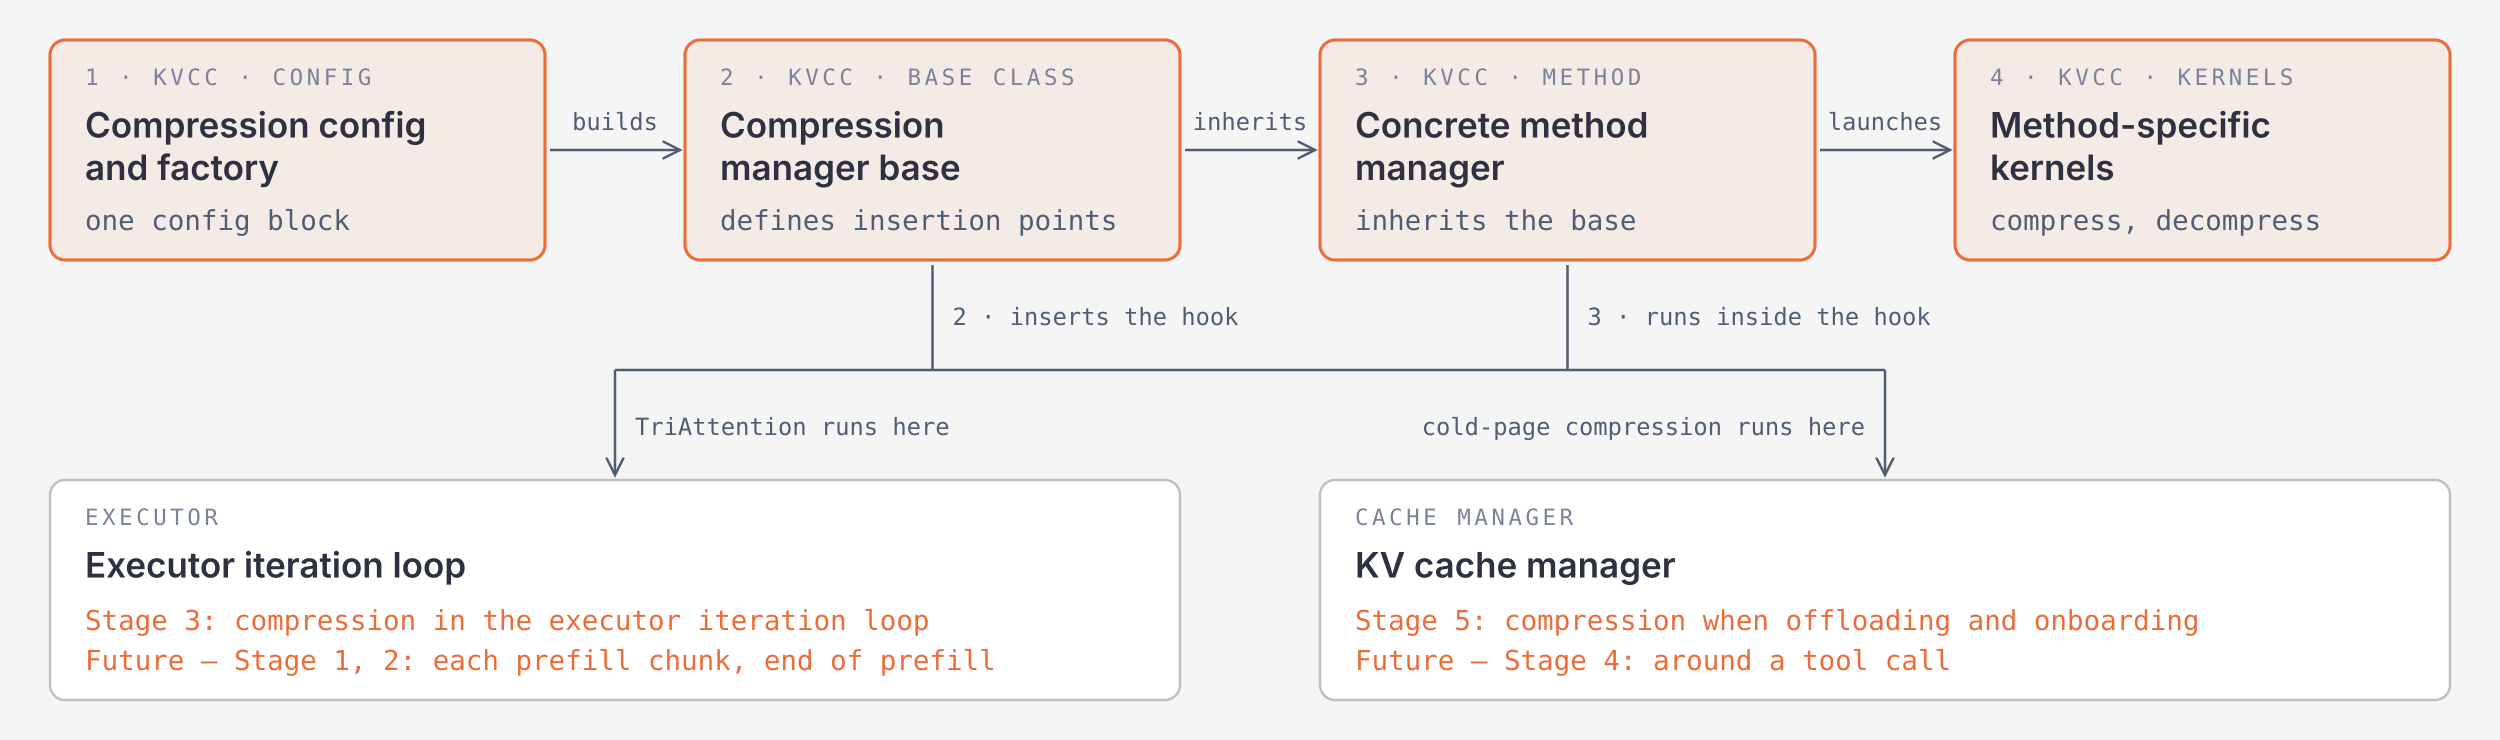
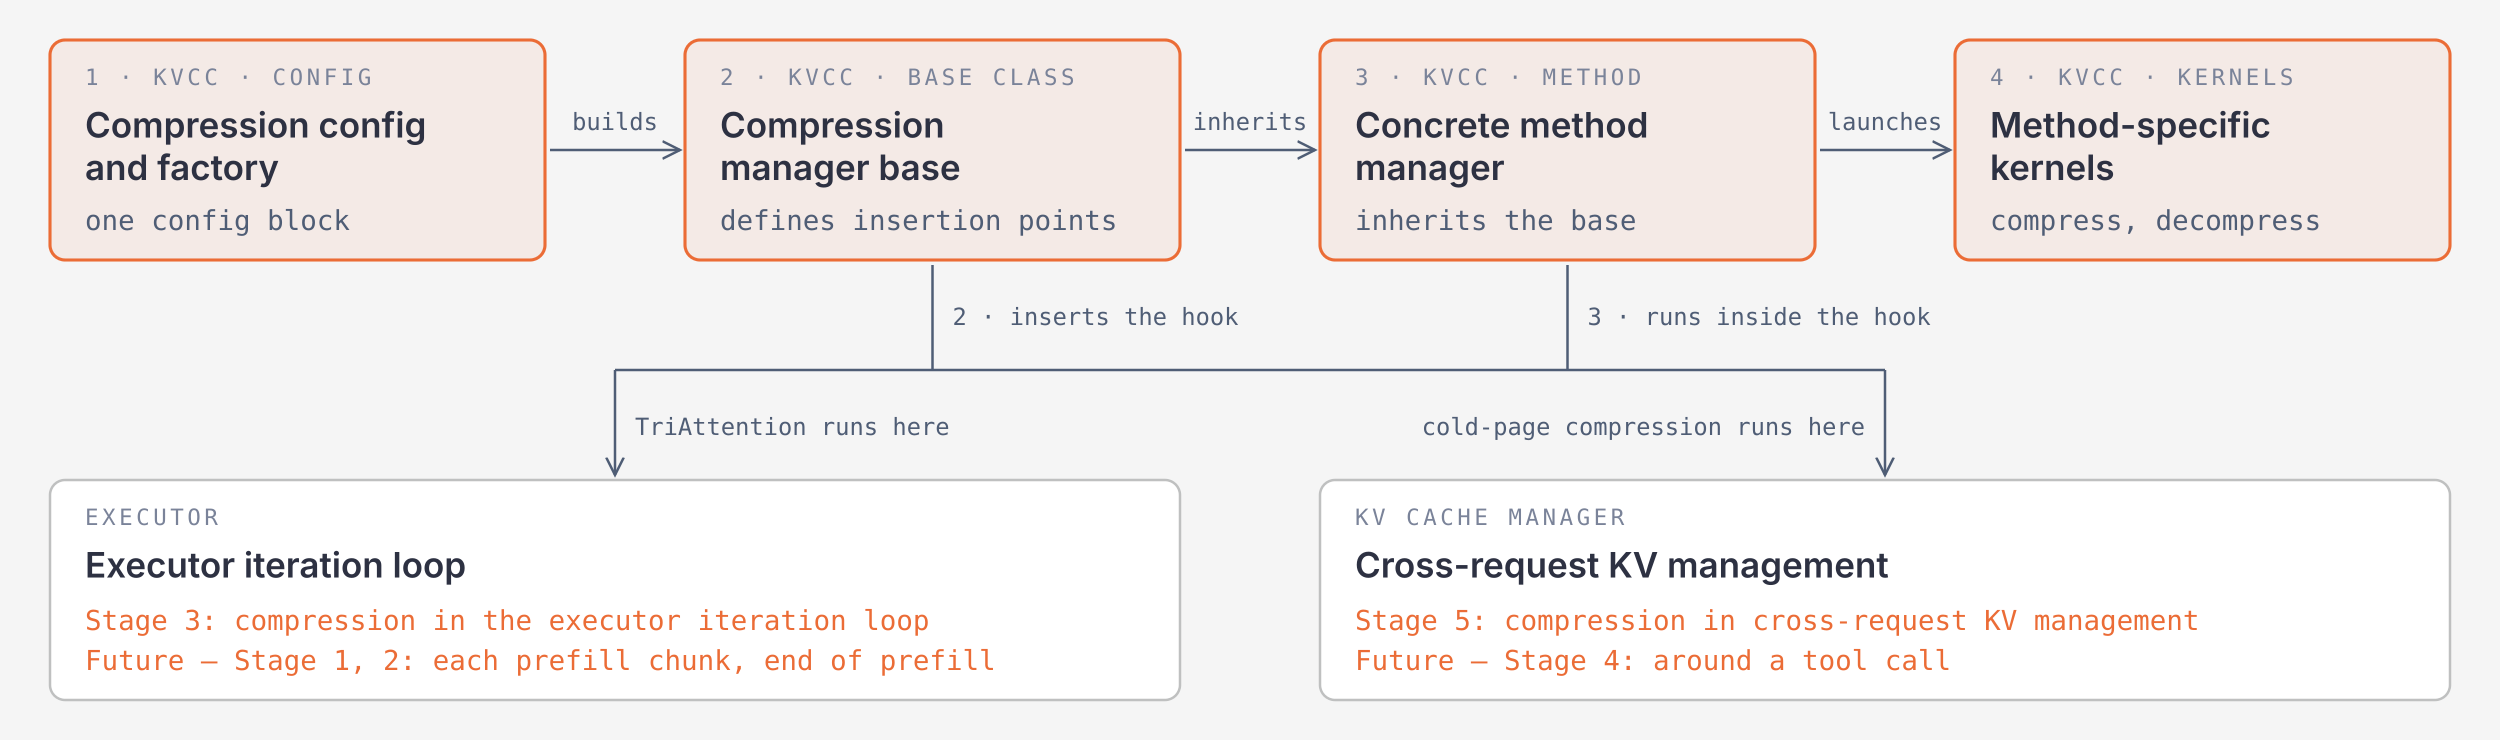
<svg xmlns="http://www.w3.org/2000/svg" viewBox="0 0 1000 296" width="1000" height="296">
  <defs>
    <marker id="ah" markerWidth="8" markerHeight="8" refX="7" refY="4" orient="auto" markerUnits="userSpaceOnUse">
      <path d="M0,0.5 L7,4 L0,7.5" fill="none" stroke="#4f5d75" stroke-width="1" />
    </marker>
  </defs>
  <rect width="1000" height="296" fill="#f5f5f5" />
  <rect x="20" y="16" width="198" height="88" rx="6" fill="rgba(235,108,54,0.08)" stroke="#eb6c36" stroke-width="1.25" />
  <text x="34" y="34" font-family="'Geist Mono','SFMono-Regular',Menlo,Consolas,monospace" font-size="9" font-weight="500" letter-spacing="1.4" fill="#7a8399" text-anchor="start">1 · KVCC · CONFIG</text>
  <text x="34" y="55" font-family="'Geist','Inter',system-ui,-apple-system,'Segoe UI',sans-serif" font-size="14" font-weight="600" fill="#2d3142" text-anchor="start">Compression config</text>
  <text x="34" y="72" font-family="'Geist','Inter',system-ui,-apple-system,'Segoe UI',sans-serif" font-size="14" font-weight="600" fill="#2d3142" text-anchor="start">and factory</text>
  <text x="34" y="92" font-family="'Geist Mono','SFMono-Regular',Menlo,Consolas,monospace" font-size="11" font-weight="500" fill="#4f5d75" text-anchor="start">one config block</text>
  <path d="M220,60.0 L272,60.0" fill="none" stroke="#4f5d75" stroke-width="1" marker-end="url(#ah)" />
  <text x="246.0" y="52.0" font-family="'Geist Mono','SFMono-Regular',Menlo,Consolas,monospace" font-size="9.5" fill="#4f5d75" text-anchor="middle">builds</text>
  <rect x="274" y="16" width="198" height="88" rx="6" fill="rgba(235,108,54,0.08)" stroke="#eb6c36" stroke-width="1.25" />
  <text x="288" y="34" font-family="'Geist Mono','SFMono-Regular',Menlo,Consolas,monospace" font-size="9" font-weight="500" letter-spacing="1.4" fill="#7a8399" text-anchor="start">2 · KVCC · BASE CLASS</text>
  <text x="288" y="55" font-family="'Geist','Inter',system-ui,-apple-system,'Segoe UI',sans-serif" font-size="14" font-weight="600" fill="#2d3142" text-anchor="start">Compression</text>
  <text x="288" y="72" font-family="'Geist','Inter',system-ui,-apple-system,'Segoe UI',sans-serif" font-size="14" font-weight="600" fill="#2d3142" text-anchor="start">manager base</text>
  <text x="288" y="92" font-family="'Geist Mono','SFMono-Regular',Menlo,Consolas,monospace" font-size="11" font-weight="500" fill="#4f5d75" text-anchor="start">defines insertion points</text>
  <path d="M474,60.0 L526,60.0" fill="none" stroke="#4f5d75" stroke-width="1" marker-end="url(#ah)" />
  <text x="500.0" y="52.0" font-family="'Geist Mono','SFMono-Regular',Menlo,Consolas,monospace" font-size="9.5" fill="#4f5d75" text-anchor="middle">inherits</text>
  <rect x="528" y="16" width="198" height="88" rx="6" fill="rgba(235,108,54,0.08)" stroke="#eb6c36" stroke-width="1.25" />
  <text x="542" y="34" font-family="'Geist Mono','SFMono-Regular',Menlo,Consolas,monospace" font-size="9" font-weight="500" letter-spacing="1.4" fill="#7a8399" text-anchor="start">3 · KVCC · METHOD</text>
  <text x="542" y="55" font-family="'Geist','Inter',system-ui,-apple-system,'Segoe UI',sans-serif" font-size="14" font-weight="600" fill="#2d3142" text-anchor="start">Concrete method</text>
  <text x="542" y="72" font-family="'Geist','Inter',system-ui,-apple-system,'Segoe UI',sans-serif" font-size="14" font-weight="600" fill="#2d3142" text-anchor="start">manager</text>
  <text x="542" y="92" font-family="'Geist Mono','SFMono-Regular',Menlo,Consolas,monospace" font-size="11" font-weight="500" fill="#4f5d75" text-anchor="start">inherits the base</text>
  <path d="M728,60.0 L780,60.0" fill="none" stroke="#4f5d75" stroke-width="1" marker-end="url(#ah)" />
  <text x="754.0" y="52.0" font-family="'Geist Mono','SFMono-Regular',Menlo,Consolas,monospace" font-size="9.5" fill="#4f5d75" text-anchor="middle">launches</text>
  <rect x="782" y="16" width="198" height="88" rx="6" fill="rgba(235,108,54,0.08)" stroke="#eb6c36" stroke-width="1.25" />
  <text x="796" y="34" font-family="'Geist Mono','SFMono-Regular',Menlo,Consolas,monospace" font-size="9" font-weight="500" letter-spacing="1.4" fill="#7a8399" text-anchor="start">4 · KVCC · KERNELS</text>
  <text x="796" y="55" font-family="'Geist','Inter',system-ui,-apple-system,'Segoe UI',sans-serif" font-size="14" font-weight="600" fill="#2d3142" text-anchor="start">Method-specific</text>
  <text x="796" y="72" font-family="'Geist','Inter',system-ui,-apple-system,'Segoe UI',sans-serif" font-size="14" font-weight="600" fill="#2d3142" text-anchor="start">kernels</text>
  <text x="796" y="92" font-family="'Geist Mono','SFMono-Regular',Menlo,Consolas,monospace" font-size="11" font-weight="500" fill="#4f5d75" text-anchor="start">compress, decompress</text>
  <rect x="20" y="192" width="452" height="88" rx="6" fill="#ffffff" stroke="#bfc0c0" stroke-width="1" />
  <text x="34" y="210" font-family="'Geist Mono','SFMono-Regular',Menlo,Consolas,monospace" font-size="9" font-weight="500" letter-spacing="1.4" fill="#7a8399" text-anchor="start">EXECUTOR</text>
  <text x="34" y="231" font-family="'Geist','Inter',system-ui,-apple-system,'Segoe UI',sans-serif" font-size="14" font-weight="600" fill="#2d3142" text-anchor="start">Executor iteration loop</text>
  <text x="34" y="252" font-family="'Geist Mono','SFMono-Regular',Menlo,Consolas,monospace" font-size="11" font-weight="500" fill="#eb6c36" text-anchor="start">Stage 3: compression in the executor iteration loop</text>
  <text x="34" y="268" font-family="'Geist Mono','SFMono-Regular',Menlo,Consolas,monospace" font-size="11" font-weight="500" fill="#eb6c36" text-anchor="start">Future – Stage 1, 2: each prefill chunk, end of prefill</text>
  <rect x="528" y="192" width="452" height="88" rx="6" fill="#ffffff" stroke="#bfc0c0" stroke-width="1" />
-   <text x="542" y="210" font-family="'Geist Mono','SFMono-Regular',Menlo,Consolas,monospace" font-size="9" font-weight="500" letter-spacing="1.4" fill="#7a8399" text-anchor="start">CACHE MANAGER</text>
-   <text x="542" y="231" font-family="'Geist','Inter',system-ui,-apple-system,'Segoe UI',sans-serif" font-size="14" font-weight="600" fill="#2d3142" text-anchor="start">KV cache manager</text>
-   <text x="542" y="252" font-family="'Geist Mono','SFMono-Regular',Menlo,Consolas,monospace" font-size="11" font-weight="500" fill="#eb6c36" text-anchor="start">Stage 5: compression when offloading and onboarding</text>
+   <text x="542" y="210" font-family="'Geist Mono','SFMono-Regular',Menlo,Consolas,monospace" font-size="9" font-weight="500" letter-spacing="1.4" fill="#7a8399" text-anchor="start">KV CACHE MANAGER</text>
+   <text x="542" y="231" font-family="'Geist','Inter',system-ui,-apple-system,'Segoe UI',sans-serif" font-size="14" font-weight="600" fill="#2d3142" text-anchor="start">Cross-request KV management</text>
+   <text x="542" y="252" font-family="'Geist Mono','SFMono-Regular',Menlo,Consolas,monospace" font-size="11" font-weight="500" fill="#eb6c36" text-anchor="start">Stage 5: compression in cross-request KV management</text>
  <text x="542" y="268" font-family="'Geist Mono','SFMono-Regular',Menlo,Consolas,monospace" font-size="11" font-weight="500" fill="#eb6c36" text-anchor="start">Future – Stage 4: around a tool call</text>
  <path d="M246.0,148 L754.0,148" fill="none" stroke="#4f5d75" stroke-width="1" />
  <path d="M373.0,106 L373.0,148" fill="none" stroke="#4f5d75" stroke-width="1" />
  <text x="381.0" y="130.0" font-family="'Geist Mono','SFMono-Regular',Menlo,Consolas,monospace" font-size="9.5" fill="#4f5d75" text-anchor="start">2 · inserts the hook</text>
  <path d="M627.0,106 L627.0,148" fill="none" stroke="#4f5d75" stroke-width="1" />
  <text x="635.0" y="130.0" font-family="'Geist Mono','SFMono-Regular',Menlo,Consolas,monospace" font-size="9.5" fill="#4f5d75" text-anchor="start">3 · runs inside the hook</text>
  <path d="M246.0,148 L246.0,190" fill="none" stroke="#4f5d75" stroke-width="1" marker-end="url(#ah)" />
  <text x="254.0" y="174.0" font-family="'Geist Mono','SFMono-Regular',Menlo,Consolas,monospace" font-size="9.5" fill="#4f5d75" text-anchor="start">TriAttention runs here</text>
  <path d="M754.0,148 L754.0,190" fill="none" stroke="#4f5d75" stroke-width="1" marker-end="url(#ah)" />
  <text x="746.0" y="174.0" font-family="'Geist Mono','SFMono-Regular',Menlo,Consolas,monospace" font-size="9.5" fill="#4f5d75" text-anchor="end">cold-page compression runs here</text>
</svg>
